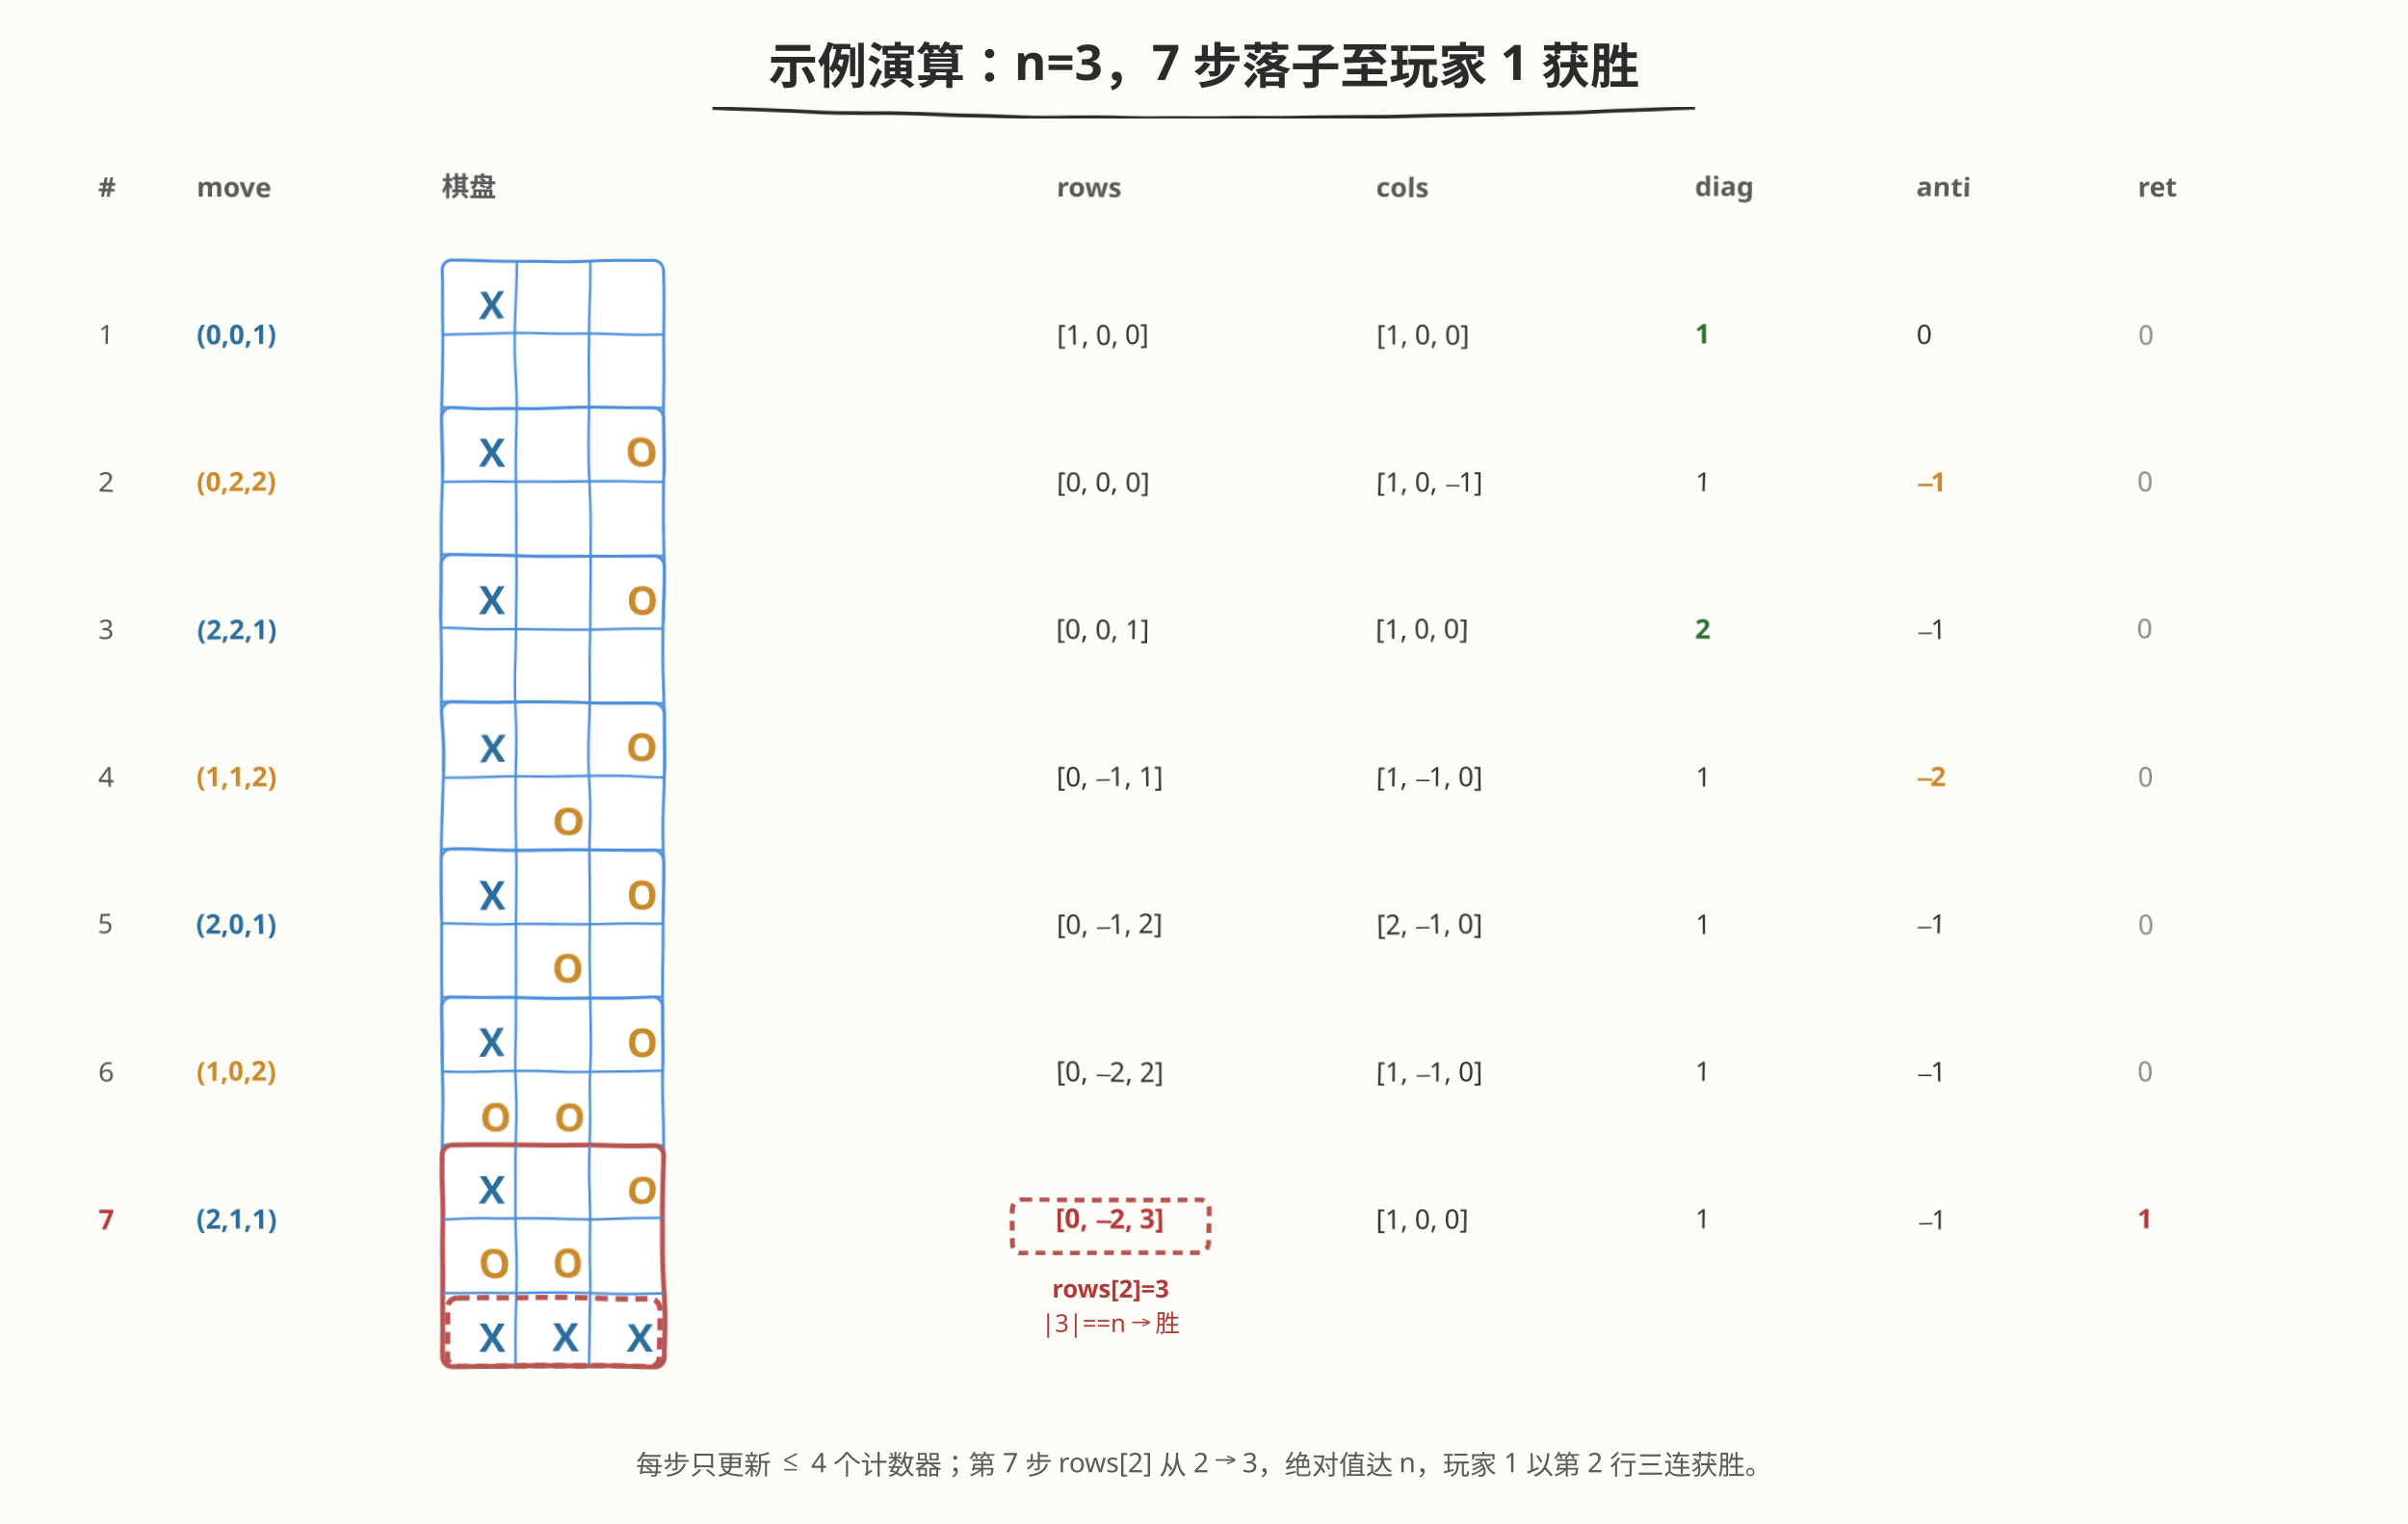
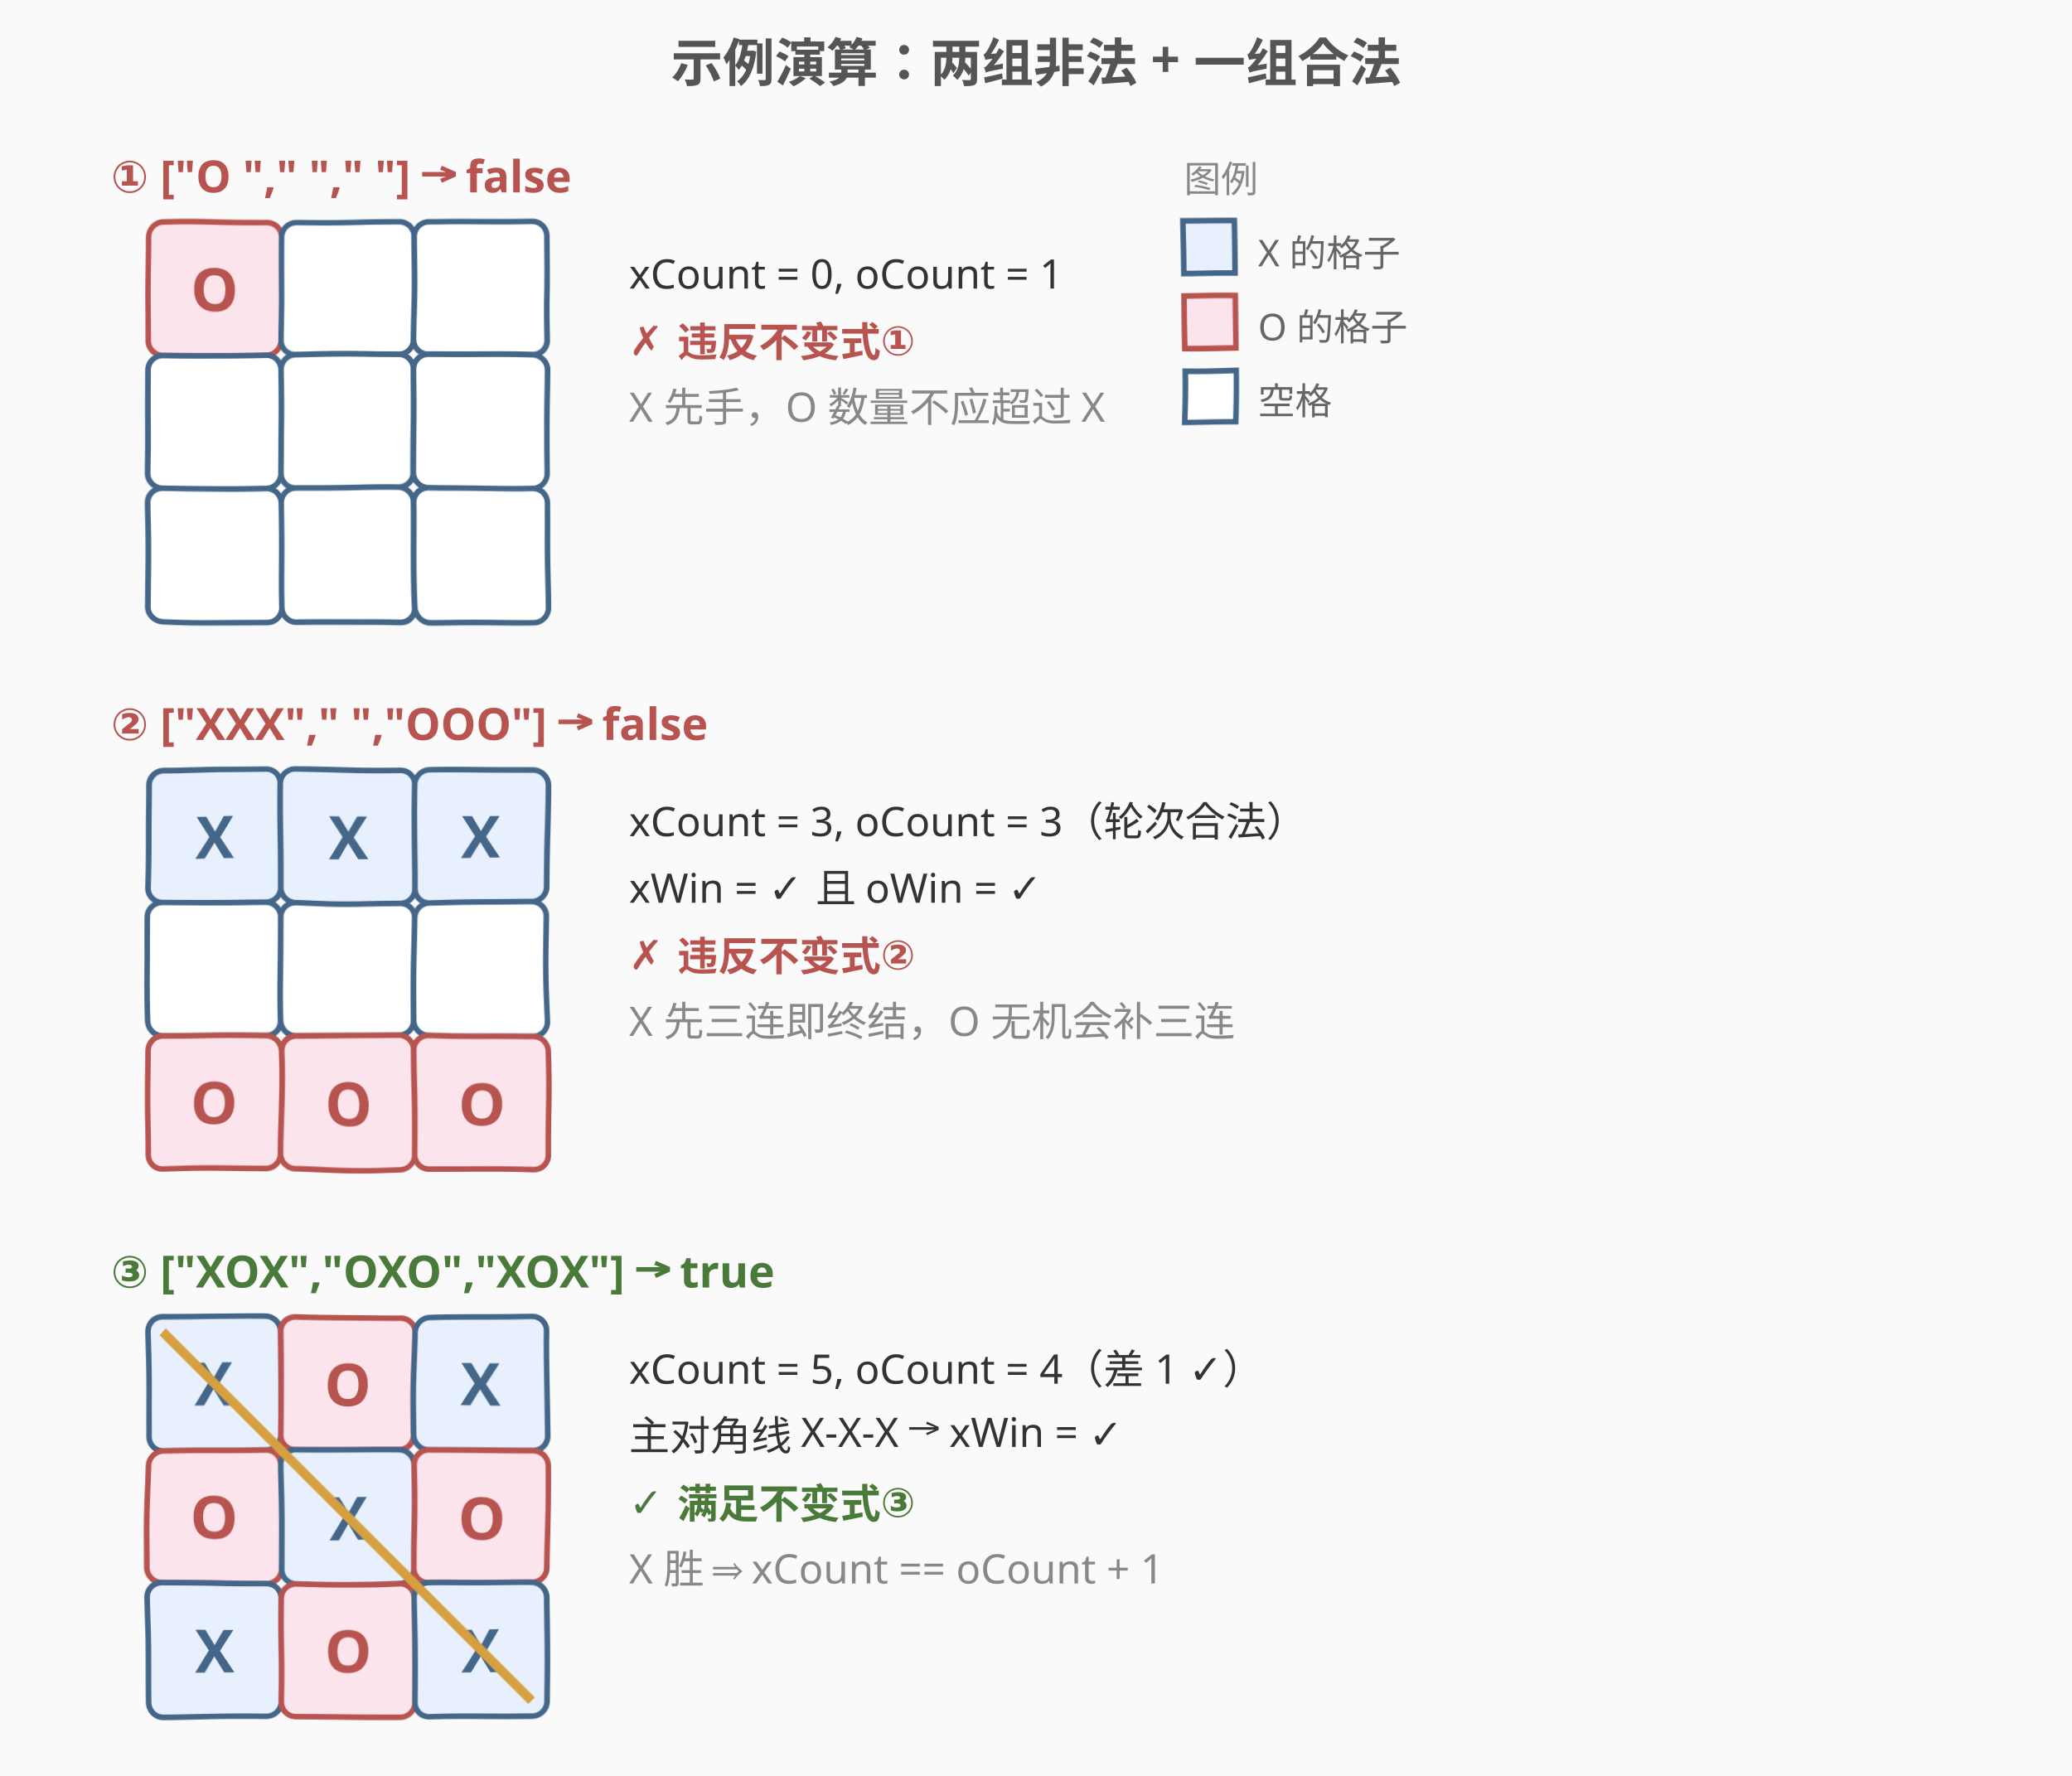
- <svg xmlns="http://www.w3.org/2000/svg" width="980" height="620" viewBox="0 0 980 620" font-family="'Comic Sans MS','Marker Felt','Segoe UI','Kaiti SC',楷体,cursive">
+ <svg xmlns="http://www.w3.org/2000/svg" viewBox="0 0 560 480" font-family="'Comic Sans MS', 'Segoe UI', 'Kaiti SC', 楷体, cursive">
  <defs>
-     <filter id="sk" x="-3%" y="-3%" width="106%" height="106%">
-       <feTurbulence type="fractalNoise" baseFrequency="0.02" numOctaves="2" seed="5" result="n" />
-       <feDisplacementMap in="SourceGraphic" in2="n" scale="1.6" />
+     <filter id="rough">
+       <feTurbulence type="fractalNoise" baseFrequency="0.02" numOctaves="2" seed="3" />
+       <feDisplacementMap in="SourceGraphic" scale="2" />
    </filter>
-     <filter id="sk2" x="-3%" y="-3%" width="106%" height="106%">
-       <feTurbulence type="fractalNoise" baseFrequency="0.025" numOctaves="2" seed="13" result="n2" />
-       <feDisplacementMap in="SourceGraphic" in2="n2" scale="1.3" />
+     <filter id="rough2">
+       <feTurbulence type="fractalNoise" baseFrequency="0.025" numOctaves="2" seed="7" />
+       <feDisplacementMap in="SourceGraphic" scale="1.5" />
    </filter>
-     <marker id="ar" markerWidth="9" markerHeight="9" refX="7" refY="4.5" orient="auto">
-       <path d="M0,0 L9,4.5 L0,9 z" fill="#5a5a5a" />
+     <marker id="arrD" markerWidth="8" markerHeight="8" refX="4" refY="7" orient="auto">
+       <path d="M 0 0 L 4 8 L 8 0 z" fill="#666" />
    </marker>
  </defs>
-   <rect width="980" height="620" fill="#fdfcf7" />
-   <text x="490" y="34" text-anchor="middle" font-size="20" font-weight="bold" fill="#2b2b2b">示例演算：n=3，7 步落子至玩家 1 获胜</text>
-   <path d="M 290 44 Q 490 52 690 44" stroke="#2b2b2b" stroke-width="1.5" fill="none" filter="url(#sk)" />
-   <g font-size="11" font-weight="bold" fill="#5a5a5a" filter="url(#sk2)">
-     <text x="40" y="80">#</text>
-     <text x="80" y="80">move</text>
-     <text x="180" y="80">棋盘</text>
-     <text x="430" y="80">rows</text>
-     <text x="560" y="80">cols</text>
-     <text x="690" y="80">diag</text>
-     <text x="780" y="80">anti</text>
-     <text x="870" y="80">ret</text>
+   <rect width="560" height="480" fill="#fafafa" />
+   <text x="280" y="22" text-anchor="middle" font-size="14" fill="#555" font-weight="bold">示例演算：两组非法 + 一组合法</text>
+   <text x="30" y="52" font-size="12" fill="#b85450" font-weight="bold">① ["O  ","   ","   "] → false</text>
+   <g filter="url(#rough2)">
+     <rect x="40" y="60" width="36" height="36" fill="#fce4ec" stroke="#b85450" stroke-width="1.5" rx="4" />
+     <text x="58" y="84" text-anchor="middle" font-size="16" fill="#b85450" font-weight="bold">O</text>
+     <rect x="76" y="60" width="36" height="36" fill="#fff" stroke="#446688" stroke-width="1.5" rx="4" />
+     <rect x="112" y="60" width="36" height="36" fill="#fff" stroke="#446688" stroke-width="1.5" rx="4" />
+     <rect x="40" y="96" width="36" height="36" fill="#fff" stroke="#446688" stroke-width="1.5" rx="4" />
+     <rect x="76" y="96" width="36" height="36" fill="#fff" stroke="#446688" stroke-width="1.5" rx="4" />
+     <rect x="112" y="96" width="36" height="36" fill="#fff" stroke="#446688" stroke-width="1.5" rx="4" />
+     <rect x="40" y="132" width="36" height="36" fill="#fff" stroke="#446688" stroke-width="1.5" rx="4" />
+     <rect x="76" y="132" width="36" height="36" fill="#fff" stroke="#446688" stroke-width="1.5" rx="4" />
+     <rect x="112" y="132" width="36" height="36" fill="#fff" stroke="#446688" stroke-width="1.5" rx="4" />
  </g>
-   <line x1="30" y1="88" x2="950" y2="88" stroke="#bbb" stroke-width="1" filter="url(#sk)" />
-   <g filter="url(#sk2)">
-     <text x="40" y="140" font-size="11" fill="#555">1</text>
-     <text x="80" y="140" font-size="11" fill="#2b6e9e" font-weight="bold">(0,0,1)</text>
-     <g filter="url(#sk)">
-       <rect x="180" y="106" width="90" height="90" rx="4" fill="#fff" stroke="#4a8edb" stroke-width="1.2" />
-       <line x1="210" y1="106" x2="210" y2="196" stroke="#4a8edb" stroke-width="1" />
-       <line x1="240" y1="106" x2="240" y2="196" stroke="#4a8edb" stroke-width="1" />
-       <line x1="180" y1="136" x2="270" y2="136" stroke="#4a8edb" stroke-width="1" />
-       <line x1="180" y1="166" x2="270" y2="166" stroke="#4a8edb" stroke-width="1" />
-     </g>
-     <text x="195" y="130" font-size="16" font-weight="bold" fill="#2b6e9e" filter="url(#sk2)">X</text>
-     <text x="430" y="140" font-size="11" fill="#333">[1, 0, 0]</text>
-     <text x="560" y="140" font-size="11" fill="#333">[1, 0, 0]</text>
-     <text x="690" y="140" font-size="11" fill="#2e6e2e" font-weight="bold">1</text>
-     <text x="780" y="140" font-size="11" fill="#333">0</text>
-     <text x="870" y="140" font-size="11" fill="#888">0</text>
+   <text x="170" y="78" font-size="11" fill="#333">xCount = 0, oCount = 1</text>
+   <text x="170" y="96" font-size="11" fill="#b85450" font-weight="bold">✗ 违反不变式①</text>
+   <text x="170" y="114" font-size="11" fill="#888">X 先手，O 数量不应超过 X</text>
+   <text x="30" y="200" font-size="12" fill="#b85450" font-weight="bold">② ["XXX","   ","OOO"] → false</text>
+   <g filter="url(#rough2)">
+     <rect x="40" y="208" width="36" height="36" fill="#e8f0fe" stroke="#446688" stroke-width="1.5" rx="4" />
+     <text x="58" y="232" text-anchor="middle" font-size="16" fill="#446688" font-weight="bold">X</text>
+     <rect x="76" y="208" width="36" height="36" fill="#e8f0fe" stroke="#446688" stroke-width="1.5" rx="4" />
+     <text x="94" y="232" text-anchor="middle" font-size="16" fill="#446688" font-weight="bold">X</text>
+     <rect x="112" y="208" width="36" height="36" fill="#e8f0fe" stroke="#446688" stroke-width="1.5" rx="4" />
+     <text x="130" y="232" text-anchor="middle" font-size="16" fill="#446688" font-weight="bold">X</text>
+     <rect x="40" y="244" width="36" height="36" fill="#fff" stroke="#446688" stroke-width="1.5" rx="4" />
+     <rect x="76" y="244" width="36" height="36" fill="#fff" stroke="#446688" stroke-width="1.5" rx="4" />
+     <rect x="112" y="244" width="36" height="36" fill="#fff" stroke="#446688" stroke-width="1.5" rx="4" />
+     <rect x="40" y="280" width="36" height="36" fill="#fce4ec" stroke="#b85450" stroke-width="1.5" rx="4" />
+     <text x="58" y="304" text-anchor="middle" font-size="16" fill="#b85450" font-weight="bold">O</text>
+     <rect x="76" y="280" width="36" height="36" fill="#fce4ec" stroke="#b85450" stroke-width="1.5" rx="4" />
+     <text x="94" y="304" text-anchor="middle" font-size="16" fill="#b85450" font-weight="bold">O</text>
+     <rect x="112" y="280" width="36" height="36" fill="#fce4ec" stroke="#b85450" stroke-width="1.5" rx="4" />
+     <text x="130" y="304" text-anchor="middle" font-size="16" fill="#b85450" font-weight="bold">O</text>
  </g>
-   <g filter="url(#sk2)">
-     <text x="40" y="200" font-size="11" fill="#555">2</text>
-     <text x="80" y="200" font-size="11" fill="#c98a2b" font-weight="bold">(0,2,2)</text>
-     <g filter="url(#sk)">
-       <rect x="180" y="166" width="90" height="90" rx="4" fill="#fff" stroke="#4a8edb" stroke-width="1.2" />
-       <line x1="210" y1="166" x2="210" y2="256" stroke="#4a8edb" stroke-width="1" />
-       <line x1="240" y1="166" x2="240" y2="256" stroke="#4a8edb" stroke-width="1" />
-       <line x1="180" y1="196" x2="270" y2="196" stroke="#4a8edb" stroke-width="1" />
-       <line x1="180" y1="226" x2="270" y2="226" stroke="#4a8edb" stroke-width="1" />
-     </g>
-     <text x="195" y="190" font-size="16" font-weight="bold" fill="#2b6e9e" filter="url(#sk2)">X</text>
-     <text x="255" y="190" font-size="16" font-weight="bold" fill="#c98a2b" filter="url(#sk2)">O</text>
-     <text x="430" y="200" font-size="11" fill="#333">[0, 0, 0]</text>
-     <text x="560" y="200" font-size="11" fill="#333">[1, 0, −1]</text>
-     <text x="690" y="200" font-size="11" fill="#333">1</text>
-     <text x="780" y="200" font-size="11" fill="#c98a2b" font-weight="bold">−1</text>
-     <text x="870" y="200" font-size="11" fill="#888">0</text>
+   <text x="170" y="226" font-size="11" fill="#333">xCount = 3, oCount = 3（轮次合法）</text>
+   <text x="170" y="244" font-size="11" fill="#333">xWin = ✓ 且 oWin = ✓</text>
+   <text x="170" y="262" font-size="11" fill="#b85450" font-weight="bold">✗ 违反不变式②</text>
+   <text x="170" y="280" font-size="11" fill="#888">X 先三连即终结，O 无机会补三连</text>
+   <text x="30" y="348" font-size="12" fill="#4a7a3a" font-weight="bold">③ ["XOX","OXO","XOX"] → true</text>
+   <g filter="url(#rough2)">
+     <rect x="40" y="356" width="36" height="36" fill="#e8f0fe" stroke="#446688" stroke-width="1.5" rx="4" />
+     <text x="58" y="380" text-anchor="middle" font-size="16" fill="#446688" font-weight="bold">X</text>
+     <rect x="76" y="356" width="36" height="36" fill="#fce4ec" stroke="#b85450" stroke-width="1.5" rx="4" />
+     <text x="94" y="380" text-anchor="middle" font-size="16" fill="#b85450" font-weight="bold">O</text>
+     <rect x="112" y="356" width="36" height="36" fill="#e8f0fe" stroke="#446688" stroke-width="1.5" rx="4" />
+     <text x="130" y="380" text-anchor="middle" font-size="16" fill="#446688" font-weight="bold">X</text>
+     <rect x="40" y="392" width="36" height="36" fill="#fce4ec" stroke="#b85450" stroke-width="1.5" rx="4" />
+     <text x="58" y="416" text-anchor="middle" font-size="16" fill="#b85450" font-weight="bold">O</text>
+     <rect x="76" y="392" width="36" height="36" fill="#e8f0fe" stroke="#446688" stroke-width="1.5" rx="4" />
+     <text x="94" y="416" text-anchor="middle" font-size="16" fill="#446688" font-weight="bold">X</text>
+     <rect x="112" y="392" width="36" height="36" fill="#fce4ec" stroke="#b85450" stroke-width="1.5" rx="4" />
+     <text x="130" y="416" text-anchor="middle" font-size="16" fill="#b85450" font-weight="bold">O</text>
+     <rect x="40" y="428" width="36" height="36" fill="#e8f0fe" stroke="#446688" stroke-width="1.5" rx="4" />
+     <text x="58" y="452" text-anchor="middle" font-size="16" fill="#446688" font-weight="bold">X</text>
+     <rect x="76" y="428" width="36" height="36" fill="#fce4ec" stroke="#b85450" stroke-width="1.5" rx="4" />
+     <text x="94" y="452" text-anchor="middle" font-size="16" fill="#b85450" font-weight="bold">O</text>
+     <rect x="112" y="428" width="36" height="36" fill="#e8f0fe" stroke="#446688" stroke-width="1.5" rx="4" />
+     <text x="130" y="452" text-anchor="middle" font-size="16" fill="#446688" font-weight="bold">X</text>
+     <path d="M 44 360 L 144 460" stroke="#d6a040" stroke-width="2.5" fill="none" filter="url(#rough2)" />
  </g>
-   <g filter="url(#sk2)">
-     <text x="40" y="260" font-size="11" fill="#555">3</text>
-     <text x="80" y="260" font-size="11" fill="#2b6e9e" font-weight="bold">(2,2,1)</text>
-     <g filter="url(#sk)">
-       <rect x="180" y="226" width="90" height="90" rx="4" fill="#fff" stroke="#4a8edb" stroke-width="1.2" />
-       <line x1="210" y1="226" x2="210" y2="316" stroke="#4a8edb" stroke-width="1" />
-       <line x1="240" y1="226" x2="240" y2="316" stroke="#4a8edb" stroke-width="1" />
-       <line x1="180" y1="256" x2="270" y2="256" stroke="#4a8edb" stroke-width="1" />
-       <line x1="180" y1="286" x2="270" y2="286" stroke="#4a8edb" stroke-width="1" />
-     </g>
-     <text x="195" y="250" font-size="16" font-weight="bold" fill="#2b6e9e" filter="url(#sk2)">X</text>
-     <text x="255" y="250" font-size="16" font-weight="bold" fill="#c98a2b" filter="url(#sk2)">O</text>
-     <text x="255" y="310" font-size="16" font-weight="bold" fill="#2b6e9e" filter="url(#sk2)">X</text>
-     <text x="430" y="260" font-size="11" fill="#333">[0, 0, 1]</text>
-     <text x="560" y="260" font-size="11" fill="#333">[1, 0, 0]</text>
-     <text x="690" y="260" font-size="11" fill="#2e6e2e" font-weight="bold">2</text>
-     <text x="780" y="260" font-size="11" fill="#333">−1</text>
-     <text x="870" y="260" font-size="11" fill="#888">0</text>
-   </g>
-   <g filter="url(#sk2)">
-     <text x="40" y="320" font-size="11" fill="#555">4</text>
-     <text x="80" y="320" font-size="11" fill="#c98a2b" font-weight="bold">(1,1,2)</text>
-     <g filter="url(#sk)">
-       <rect x="180" y="286" width="90" height="90" rx="4" fill="#fff" stroke="#4a8edb" stroke-width="1.2" />
-       <line x1="210" y1="286" x2="210" y2="376" stroke="#4a8edb" stroke-width="1" />
-       <line x1="240" y1="286" x2="240" y2="376" stroke="#4a8edb" stroke-width="1" />
-       <line x1="180" y1="316" x2="270" y2="316" stroke="#4a8edb" stroke-width="1" />
-       <line x1="180" y1="346" x2="270" y2="346" stroke="#4a8edb" stroke-width="1" />
-     </g>
-     <text x="195" y="310" font-size="16" font-weight="bold" fill="#2b6e9e" filter="url(#sk2)">X</text>
-     <text x="255" y="310" font-size="16" font-weight="bold" fill="#c98a2b" filter="url(#sk2)">O</text>
-     <text x="225" y="340" font-size="16" font-weight="bold" fill="#c98a2b" filter="url(#sk2)">O</text>
-     <text x="255" y="370" font-size="16" font-weight="bold" fill="#2b6e9e" filter="url(#sk2)">X</text>
-     <text x="430" y="320" font-size="11" fill="#333">[0, −1, 1]</text>
-     <text x="560" y="320" font-size="11" fill="#333">[1, −1, 0]</text>
-     <text x="690" y="320" font-size="11" fill="#333">1</text>
-     <text x="780" y="320" font-size="11" fill="#c98a2b" font-weight="bold">−2</text>
-     <text x="870" y="320" font-size="11" fill="#888">0</text>
-   </g>
-   <g filter="url(#sk2)">
-     <text x="40" y="380" font-size="11" fill="#555">5</text>
-     <text x="80" y="380" font-size="11" fill="#2b6e9e" font-weight="bold">(2,0,1)</text>
-     <g filter="url(#sk)">
-       <rect x="180" y="346" width="90" height="90" rx="4" fill="#fff" stroke="#4a8edb" stroke-width="1.2" />
-       <line x1="210" y1="346" x2="210" y2="436" stroke="#4a8edb" stroke-width="1" />
-       <line x1="240" y1="346" x2="240" y2="436" stroke="#4a8edb" stroke-width="1" />
-       <line x1="180" y1="376" x2="270" y2="376" stroke="#4a8edb" stroke-width="1" />
-       <line x1="180" y1="406" x2="270" y2="406" stroke="#4a8edb" stroke-width="1" />
-     </g>
-     <text x="195" y="370" font-size="16" font-weight="bold" fill="#2b6e9e" filter="url(#sk2)">X</text>
-     <text x="255" y="370" font-size="16" font-weight="bold" fill="#c98a2b" filter="url(#sk2)">O</text>
-     <text x="225" y="400" font-size="16" font-weight="bold" fill="#c98a2b" filter="url(#sk2)">O</text>
-     <text x="195" y="430" font-size="16" font-weight="bold" fill="#2b6e9e" filter="url(#sk2)">X</text>
-     <text x="255" y="430" font-size="16" font-weight="bold" fill="#2b6e9e" filter="url(#sk2)">X</text>
-     <text x="430" y="380" font-size="11" fill="#333">[0, −1, 2]</text>
-     <text x="560" y="380" font-size="11" fill="#333">[2, −1, 0]</text>
-     <text x="690" y="380" font-size="11" fill="#333">1</text>
-     <text x="780" y="380" font-size="11" fill="#333">−1</text>
-     <text x="870" y="380" font-size="11" fill="#888">0</text>
-   </g>
-   <g filter="url(#sk2)">
-     <text x="40" y="440" font-size="11" fill="#555">6</text>
-     <text x="80" y="440" font-size="11" fill="#c98a2b" font-weight="bold">(1,0,2)</text>
-     <g filter="url(#sk)">
-       <rect x="180" y="406" width="90" height="90" rx="4" fill="#fff" stroke="#4a8edb" stroke-width="1.2" />
-       <line x1="210" y1="406" x2="210" y2="496" stroke="#4a8edb" stroke-width="1" />
-       <line x1="240" y1="406" x2="240" y2="496" stroke="#4a8edb" stroke-width="1" />
-       <line x1="180" y1="436" x2="270" y2="436" stroke="#4a8edb" stroke-width="1" />
-       <line x1="180" y1="466" x2="270" y2="466" stroke="#4a8edb" stroke-width="1" />
-     </g>
-     <text x="195" y="430" font-size="16" font-weight="bold" fill="#2b6e9e" filter="url(#sk2)">X</text>
-     <text x="255" y="430" font-size="16" font-weight="bold" fill="#c98a2b" filter="url(#sk2)">O</text>
-     <text x="195" y="460" font-size="16" font-weight="bold" fill="#c98a2b" filter="url(#sk2)">O</text>
-     <text x="225" y="460" font-size="16" font-weight="bold" fill="#c98a2b" filter="url(#sk2)">O</text>
-     <text x="195" y="490" font-size="16" font-weight="bold" fill="#2b6e9e" filter="url(#sk2)">X</text>
-     <text x="255" y="490" font-size="16" font-weight="bold" fill="#2b6e9e" filter="url(#sk2)">X</text>
-     <text x="430" y="440" font-size="11" fill="#333">[0, −2, 2]</text>
-     <text x="560" y="440" font-size="11" fill="#333">[1, −1, 0]</text>
-     <text x="690" y="440" font-size="11" fill="#333">1</text>
-     <text x="780" y="440" font-size="11" fill="#333">−1</text>
-     <text x="870" y="440" font-size="11" fill="#888">0</text>
-   </g>
-   <g filter="url(#sk2)">
-     <text x="40" y="500" font-size="11" fill="#b03a3a" font-weight="bold">7</text>
-     <text x="80" y="500" font-size="11" fill="#2b6e9e" font-weight="bold">(2,1,1)</text>
-     <g filter="url(#sk)">
-       <rect x="180" y="466" width="90" height="90" rx="4" fill="#fff" stroke="#b85450" stroke-width="2" />
-       <line x1="210" y1="466" x2="210" y2="556" stroke="#4a8edb" stroke-width="1" />
-       <line x1="240" y1="466" x2="240" y2="556" stroke="#4a8edb" stroke-width="1" />
-       <line x1="180" y1="496" x2="270" y2="496" stroke="#4a8edb" stroke-width="1" />
-       <line x1="180" y1="526" x2="270" y2="526" stroke="#4a8edb" stroke-width="1" />
-     </g>
-     <text x="195" y="490" font-size="16" font-weight="bold" fill="#2b6e9e" filter="url(#sk2)">X</text>
-     <text x="255" y="490" font-size="16" font-weight="bold" fill="#c98a2b" filter="url(#sk2)">O</text>
-     <text x="195" y="520" font-size="16" font-weight="bold" fill="#c98a2b" filter="url(#sk2)">O</text>
-     <text x="225" y="520" font-size="16" font-weight="bold" fill="#c98a2b" filter="url(#sk2)">O</text>
-     <text x="195" y="550" font-size="16" font-weight="bold" fill="#2b6e9e" filter="url(#sk2)">X</text>
-     <text x="225" y="550" font-size="16" font-weight="bold" fill="#2b6e9e" filter="url(#sk2)">X</text>
-     <text x="255" y="550" font-size="16" font-weight="bold" fill="#2b6e9e" filter="url(#sk2)">X</text>
-     <g filter="url(#sk)">
-       <rect x="182" y="528" width="86" height="28" rx="4" fill="none" stroke="#b85450" stroke-width="2.2" stroke-dasharray="5 3" />
-     </g>
-     <text x="430" y="500" font-size="11" fill="#b03a3a" font-weight="bold">[0, −2, 3]</text>
-     <text x="560" y="500" font-size="11" fill="#333">[1, 0, 0]</text>
-     <text x="690" y="500" font-size="11" fill="#333">1</text>
-     <text x="780" y="500" font-size="11" fill="#333">−1</text>
-     <text x="870" y="500" font-size="11" fill="#b03a3a" font-weight="bold">1</text>
-   </g>
-   <g filter="url(#sk)">
-     <rect x="412" y="488" width="80" height="22" rx="4" fill="none" stroke="#b85450" stroke-width="2" stroke-dasharray="4 3" />
-   </g>
-   <text x="452" y="528" text-anchor="middle" font-size="10" fill="#b03a3a" font-weight="bold">rows[2]=3</text>
-   <text x="452" y="542" text-anchor="middle" font-size="10" fill="#b03a3a">|3|==n → 胜</text>
-   <text x="490" y="600" text-anchor="middle" font-size="11" fill="#5a5a5a">每步只更新 ≤ 4 个计数器；第 7 步 rows[2] 从 2 → 3，绝对值达 n，玩家 1 以第 2 行三连获胜。</text>
+   <text x="170" y="374" font-size="11" fill="#333">xCount = 5, oCount = 4（差 1 ✓）</text>
+   <text x="170" y="392" font-size="11" fill="#333">主对角线 X-X-X → xWin = ✓</text>
+   <text x="170" y="410" font-size="11" fill="#4a7a3a" font-weight="bold">✓ 满足不变式③</text>
+   <text x="170" y="428" font-size="11" fill="#888">X 胜 ⇒ xCount == oCount + 1</text>
+   <text x="320" y="52" font-size="10" fill="#888">图例</text>
+   <rect x="320" y="60" width="14" height="14" fill="#e8f0fe" stroke="#446688" stroke-width="1.5" filter="url(#rough2)" />
+   <text x="340" y="72" font-size="10" fill="#666">X 的格子</text>
+   <rect x="320" y="80" width="14" height="14" fill="#fce4ec" stroke="#b85450" stroke-width="1.5" filter="url(#rough2)" />
+   <text x="340" y="92" font-size="10" fill="#666">O 的格子</text>
+   <rect x="320" y="100" width="14" height="14" fill="#fff" stroke="#446688" stroke-width="1.5" filter="url(#rough2)" />
+   <text x="340" y="112" font-size="10" fill="#666">空格</text>
</svg>
